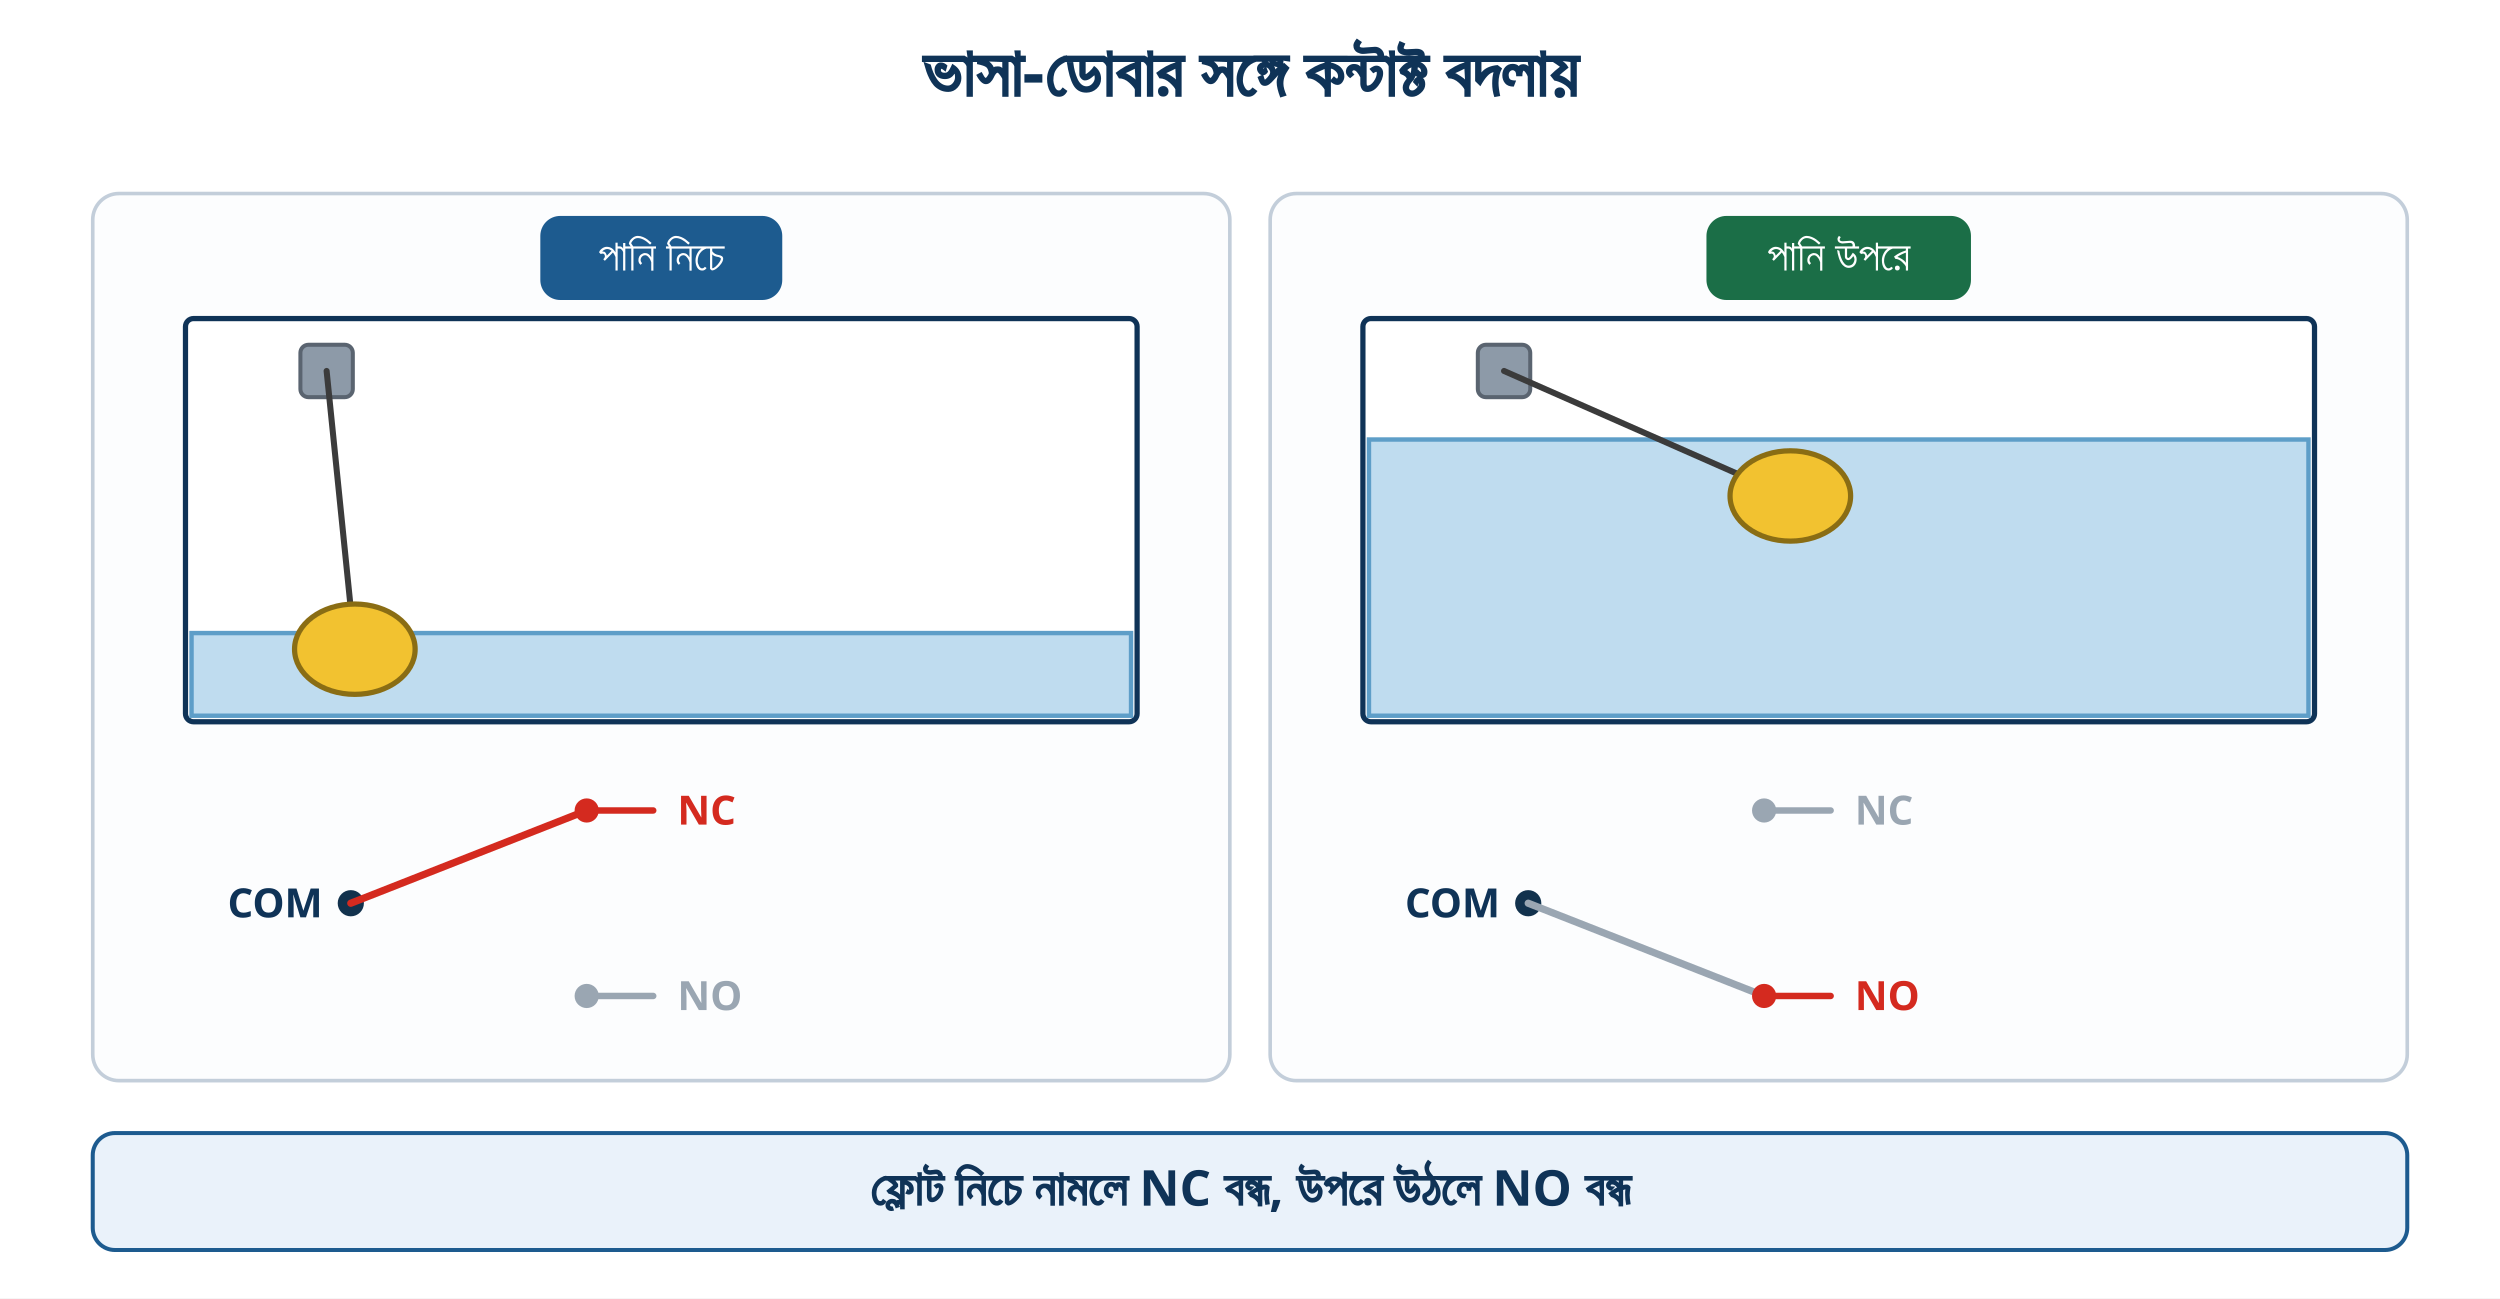
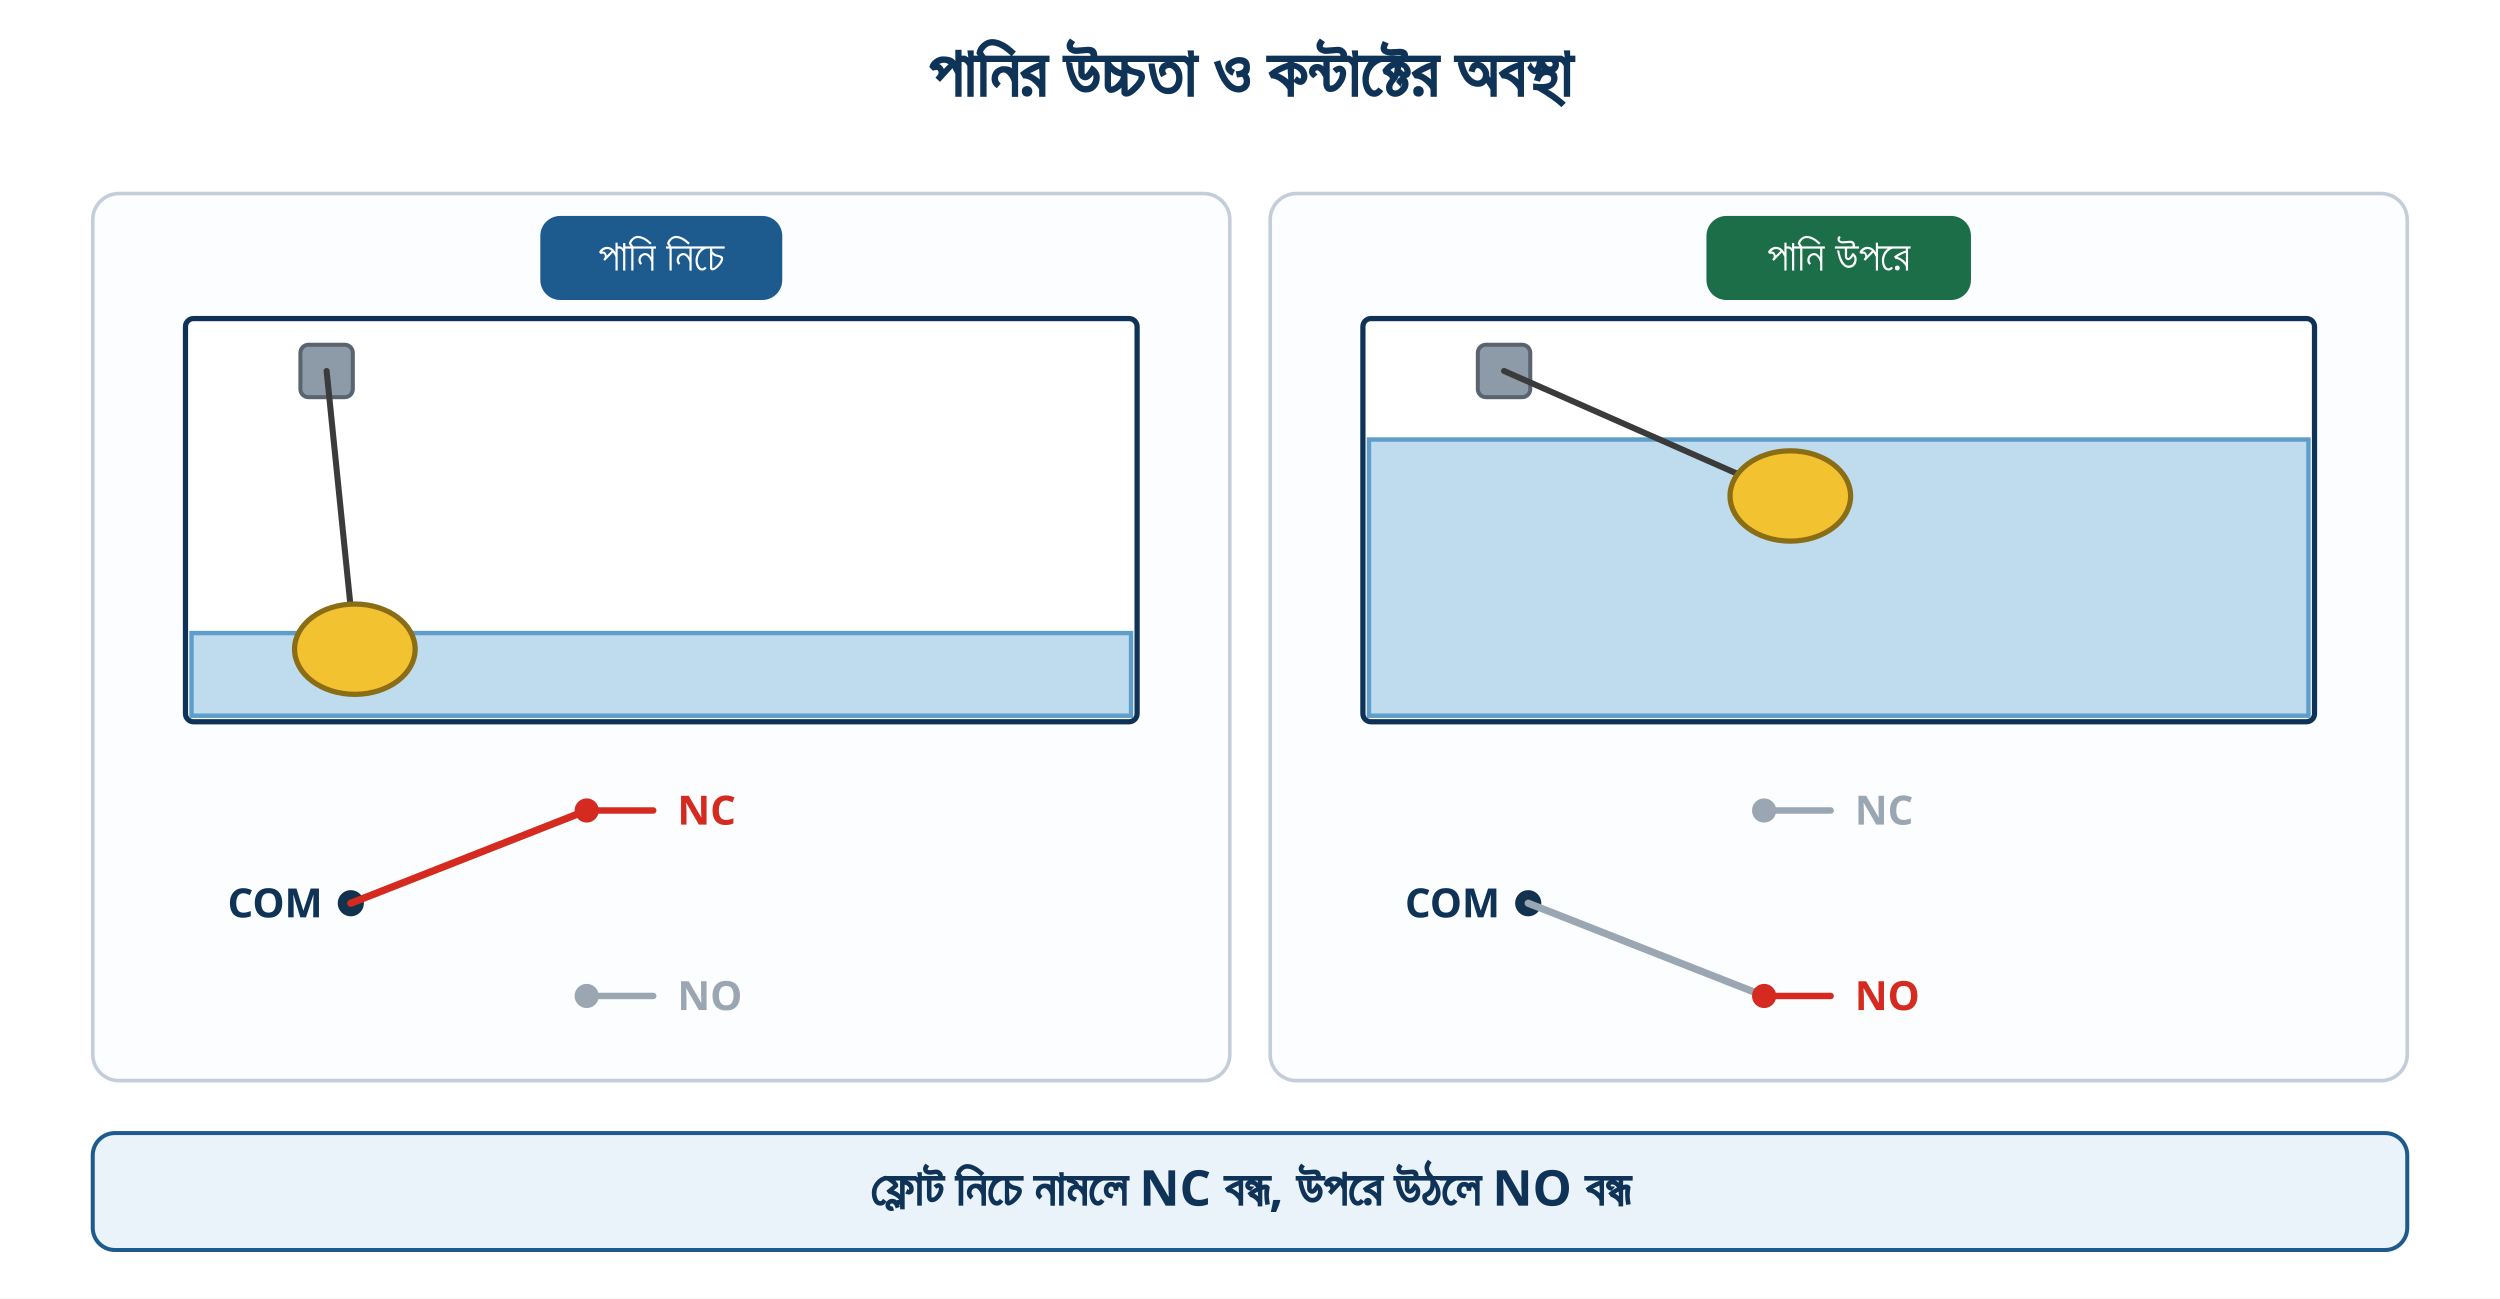
<svg xmlns="http://www.w3.org/2000/svg" width="1240" height="644" viewBox="0 0 1240 644">
  <rect width="1240" height="644" fill="#FFFFFF" />
-   <text x="620.0" y="48.0" font-family="Kalpurush" font-size="34" font-weight="700" fill="#0F3357" text-anchor="middle">ভাসা-ডোবার সঙ্গে কন্টাক্ট বদলায়</text>
+   <text x="620.0" y="48.0" font-family="Kalpurush" font-size="34" font-weight="700" fill="#0F3357" text-anchor="middle">পানির উচ্চতা ও কন্টাক্টের অবস্থা</text>
  <rect x="46.0" y="96.0" width="564.0" height="440.0" rx="13" fill="#FCFDFE" stroke="#C3CEDA" stroke-width="1.8" />
  <rect x="268.9" y="108.0" width="118.2" height="39.9" rx="9" fill="#1D5B8F" stroke="#1D5B8F" stroke-width="1.8" />
  <text x="328.0" y="134.2" font-family="Kalpurush" font-size="21.5" font-weight="600" fill="#FFFFFF" text-anchor="middle">পানি নিচে</text>
  <rect x="92.0" y="158.0" width="472.0" height="200.0" rx="4" fill="#FFFFFF" stroke="#0F3357" stroke-width="2.6" />
  <rect x="95.0" y="314.0" width="466.0" height="41.0" rx="0" fill="#BFDCEF" stroke="#5E9EC8" stroke-width="2.2" />
  <rect x="149.0" y="171.0" width="26.0" height="26.0" rx="4" fill="#8D9AA8" stroke="#5A6470" stroke-width="2" />
  <path d="M 162 184 L 174 302" fill="none" stroke="#3B3B3B" stroke-width="3.0" stroke-linecap="round" stroke-linejoin="round" />
  <ellipse cx="176.0" cy="322.0" rx="29.9" ry="22.4" fill="#F2C230" stroke="#8A6D14" stroke-width="2.6" />
  <text x="160.0" y="455.0" font-family="Kalpurush" font-size="20" font-weight="700" fill="#0F3357" text-anchor="end">COM</text>
  <circle cx="174.0" cy="448.0" r="6.5" fill="#12324D" stroke="none" stroke-width="2" />
  <path d="M 174 448 L 291 402" fill="none" stroke="#D42A1F" stroke-width="3.6" stroke-linecap="round" stroke-linejoin="round" />
  <circle cx="291.0" cy="402.0" r="6.0" fill="#D42A1F" stroke="none" stroke-width="2" />
  <path d="M 291 402 L 324 402" fill="none" stroke="#D42A1F" stroke-width="3.2" stroke-linecap="round" stroke-linejoin="round" />
  <text x="336.0" y="409.0" font-family="Kalpurush" font-size="20" font-weight="700" fill="#D42A1F" text-anchor="start">NC</text>
  <circle cx="291.0" cy="494.0" r="6.0" fill="#9AA6B2" stroke="none" stroke-width="2" />
  <path d="M 291 494 L 324 494" fill="none" stroke="#9AA6B2" stroke-width="3.2" stroke-linecap="round" stroke-linejoin="round" />
  <text x="336.0" y="501.0" font-family="Kalpurush" font-size="20" font-weight="700" fill="#9AA6B2" text-anchor="start">NO</text>
  <rect x="630.0" y="96.0" width="564.0" height="440.0" rx="13" fill="#FCFDFE" stroke="#C3CEDA" stroke-width="1.8" />
  <rect x="847.3" y="108.0" width="129.4" height="39.9" rx="9" fill="#1B6E47" stroke="#1B6E47" stroke-width="1.8" />
  <text x="912.0" y="134.2" font-family="Kalpurush" font-size="21.5" font-weight="600" fill="#FFFFFF" text-anchor="middle">পানি উপরে</text>
  <rect x="676.0" y="158.0" width="472.0" height="200.0" rx="4" fill="#FFFFFF" stroke="#0F3357" stroke-width="2.6" />
  <rect x="679.0" y="218.0" width="466.0" height="137.0" rx="0" fill="#BFDCEF" stroke="#5E9EC8" stroke-width="2.2" />
  <rect x="733.0" y="171.0" width="26.0" height="26.0" rx="4" fill="#8D9AA8" stroke="#5A6470" stroke-width="2" />
  <path d="M 746 184 L 864 236" fill="none" stroke="#3B3B3B" stroke-width="3.0" stroke-linecap="round" stroke-linejoin="round" />
  <ellipse cx="888.0" cy="246.0" rx="29.9" ry="22.4" fill="#F2C230" stroke="#8A6D14" stroke-width="2.6" />
  <text x="744.0" y="455.0" font-family="Kalpurush" font-size="20" font-weight="700" fill="#0F3357" text-anchor="end">COM</text>
  <circle cx="758.0" cy="448.0" r="6.5" fill="#12324D" stroke="none" stroke-width="2" />
  <path d="M 758 448 L 875 494" fill="none" stroke="#9AA6B2" stroke-width="3.6" stroke-linecap="round" stroke-linejoin="round" />
  <circle cx="875.0" cy="402.0" r="6.0" fill="#9AA6B2" stroke="none" stroke-width="2" />
  <path d="M 875 402 L 908 402" fill="none" stroke="#9AA6B2" stroke-width="3.2" stroke-linecap="round" stroke-linejoin="round" />
  <text x="920.0" y="409.0" font-family="Kalpurush" font-size="20" font-weight="700" fill="#9AA6B2" text-anchor="start">NC</text>
  <circle cx="875.0" cy="494.0" r="6.0" fill="#D42A1F" stroke="none" stroke-width="2" />
  <path d="M 875 494 L 908 494" fill="none" stroke="#D42A1F" stroke-width="3.2" stroke-linecap="round" stroke-linejoin="round" />
  <text x="920.0" y="501.0" font-family="Kalpurush" font-size="20" font-weight="700" fill="#D42A1F" text-anchor="start">NO</text>
  <rect x="46.0" y="562.0" width="1148.0" height="58.0" rx="11" fill="#EAF2FA" stroke="#1D5B8F" stroke-width="2" />
  <text x="620.0" y="598.0" font-family="Kalpurush" font-size="24.5" font-weight="700" fill="#0F3357" text-anchor="middle">ফ্লোট নিচে নামলে NC বন্ধ, উপরে উঠলে NO বন্ধ</text>
</svg>
